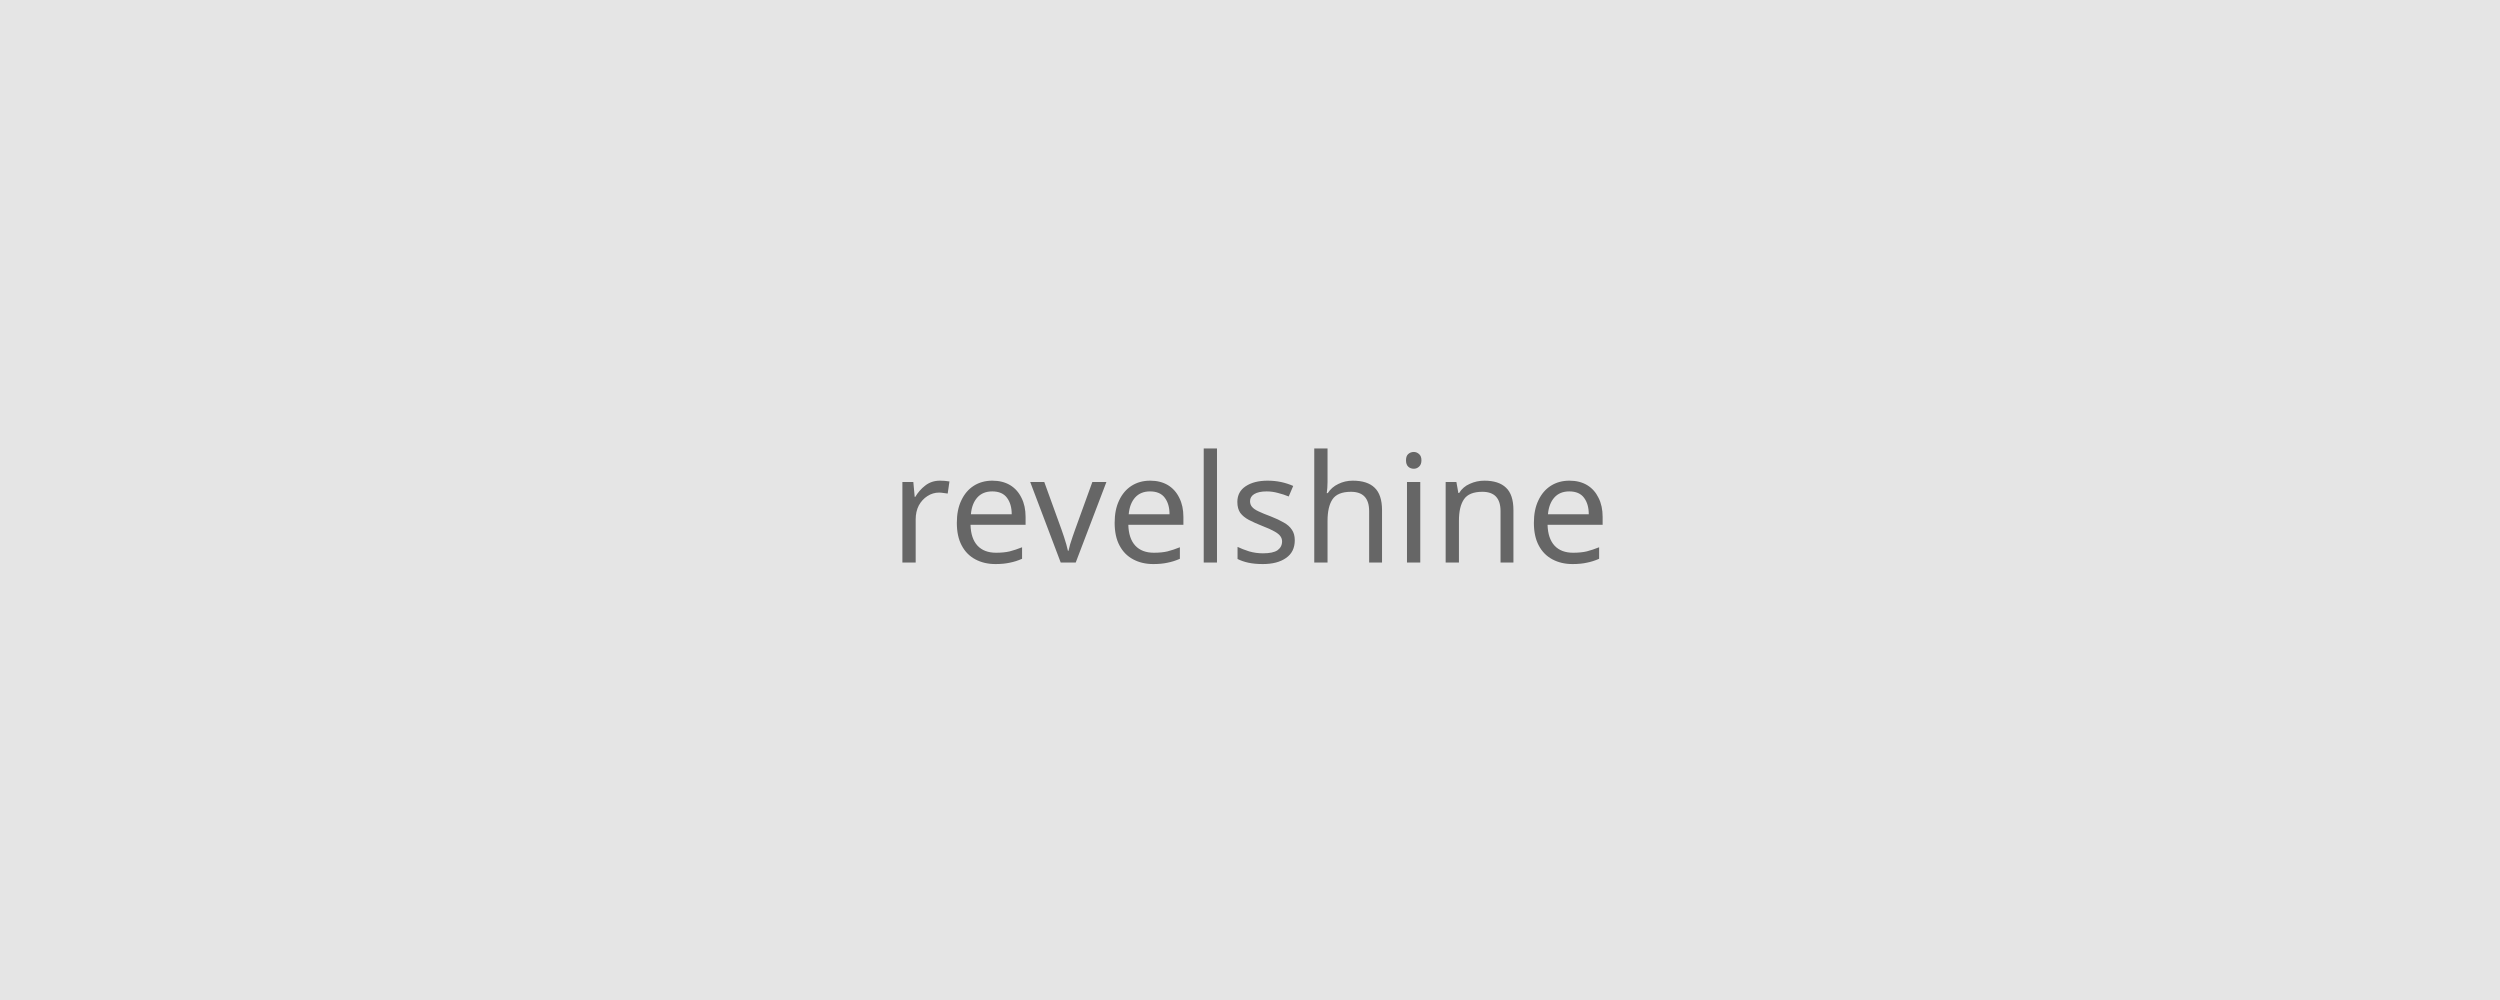
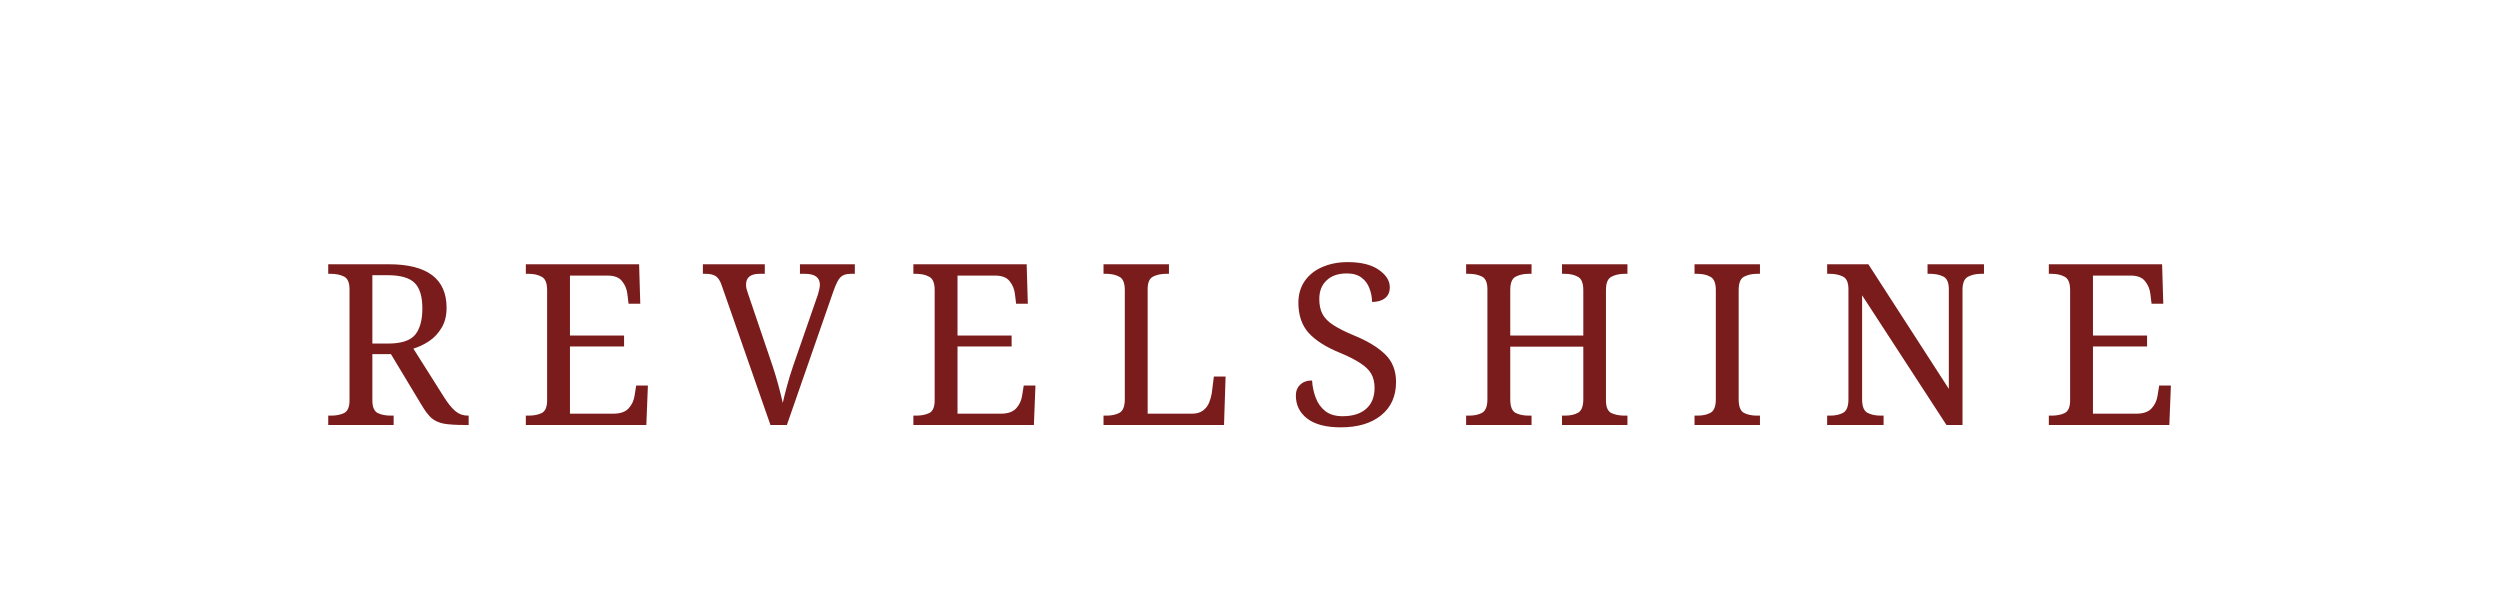
- <svg xmlns="http://www.w3.org/2000/svg" viewBox="0 0 200 80">
-   <rect width="200" height="80" fill="#e5e5e5" />
-   <text x="100" y="45" font-family="sans-serif" font-size="12" fill="#666" text-anchor="middle">revelshine</text>
+ <svg xmlns="http://www.w3.org/2000/svg" viewBox="0 0 200 48">
+   <text x="100" y="34" font-family="'Georgia', serif" font-size="18" font-weight="400" fill="#7b1c1c" text-anchor="middle" letter-spacing="4">REVELSHINE</text>
</svg>
